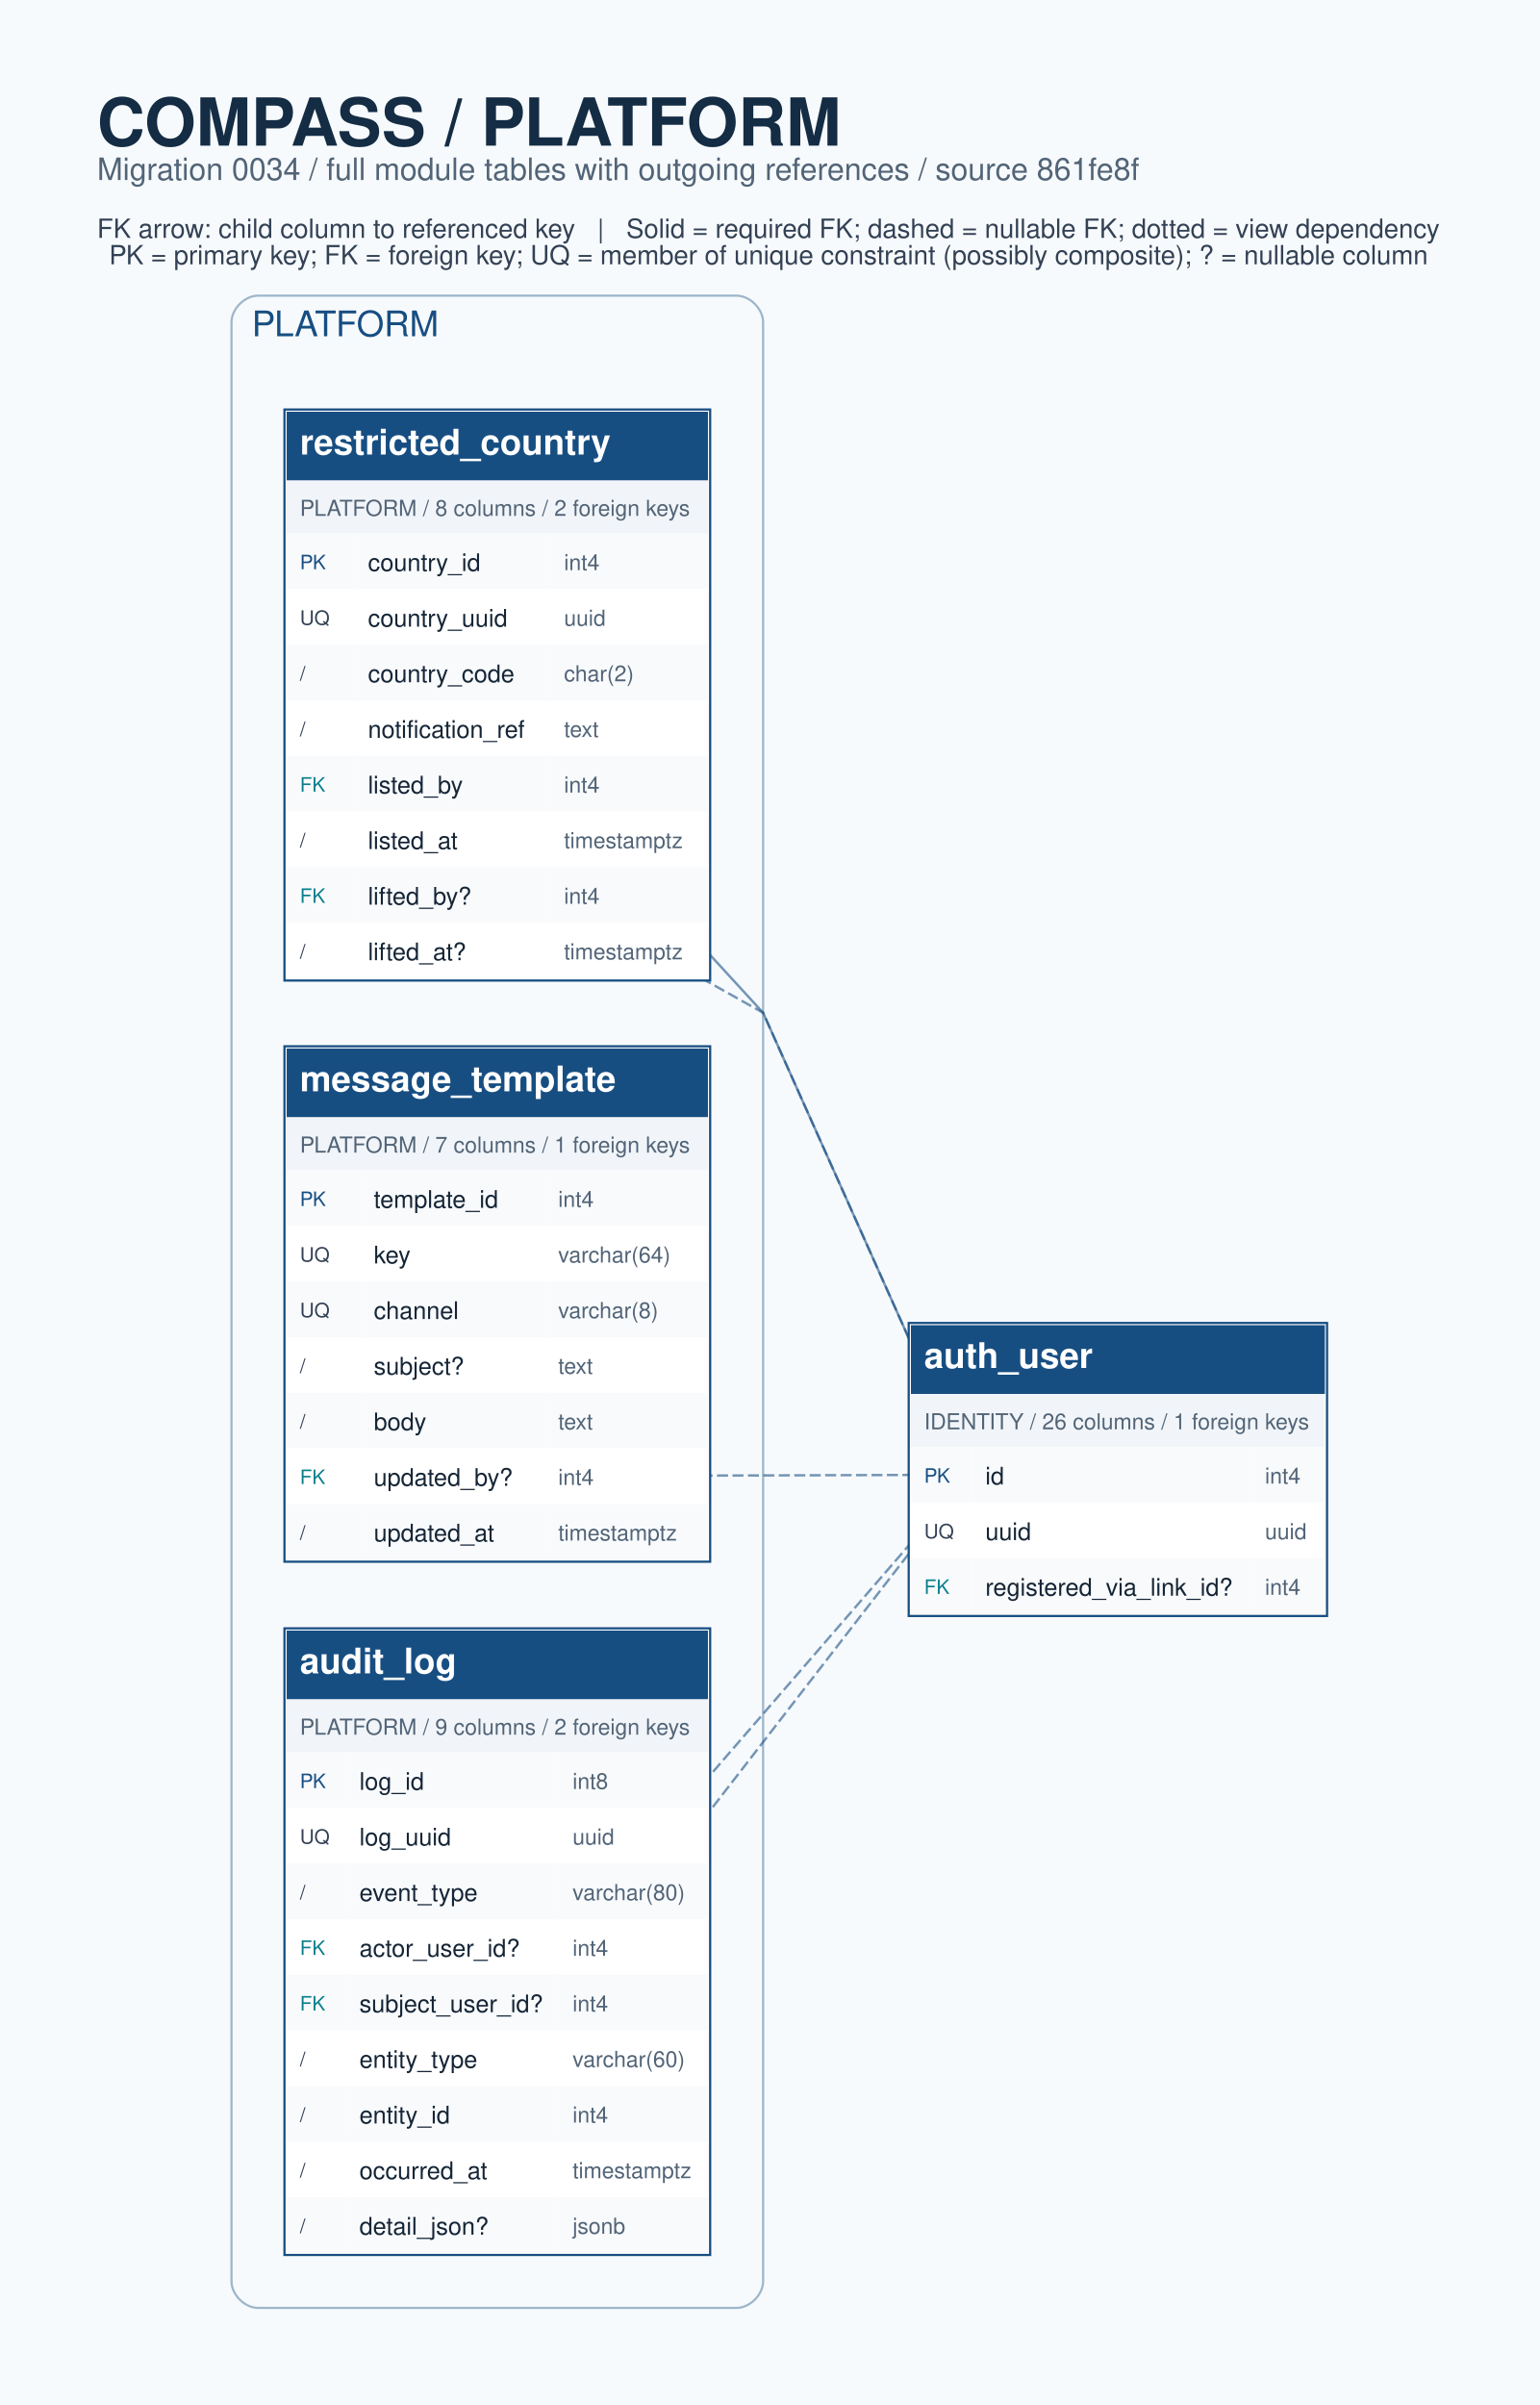
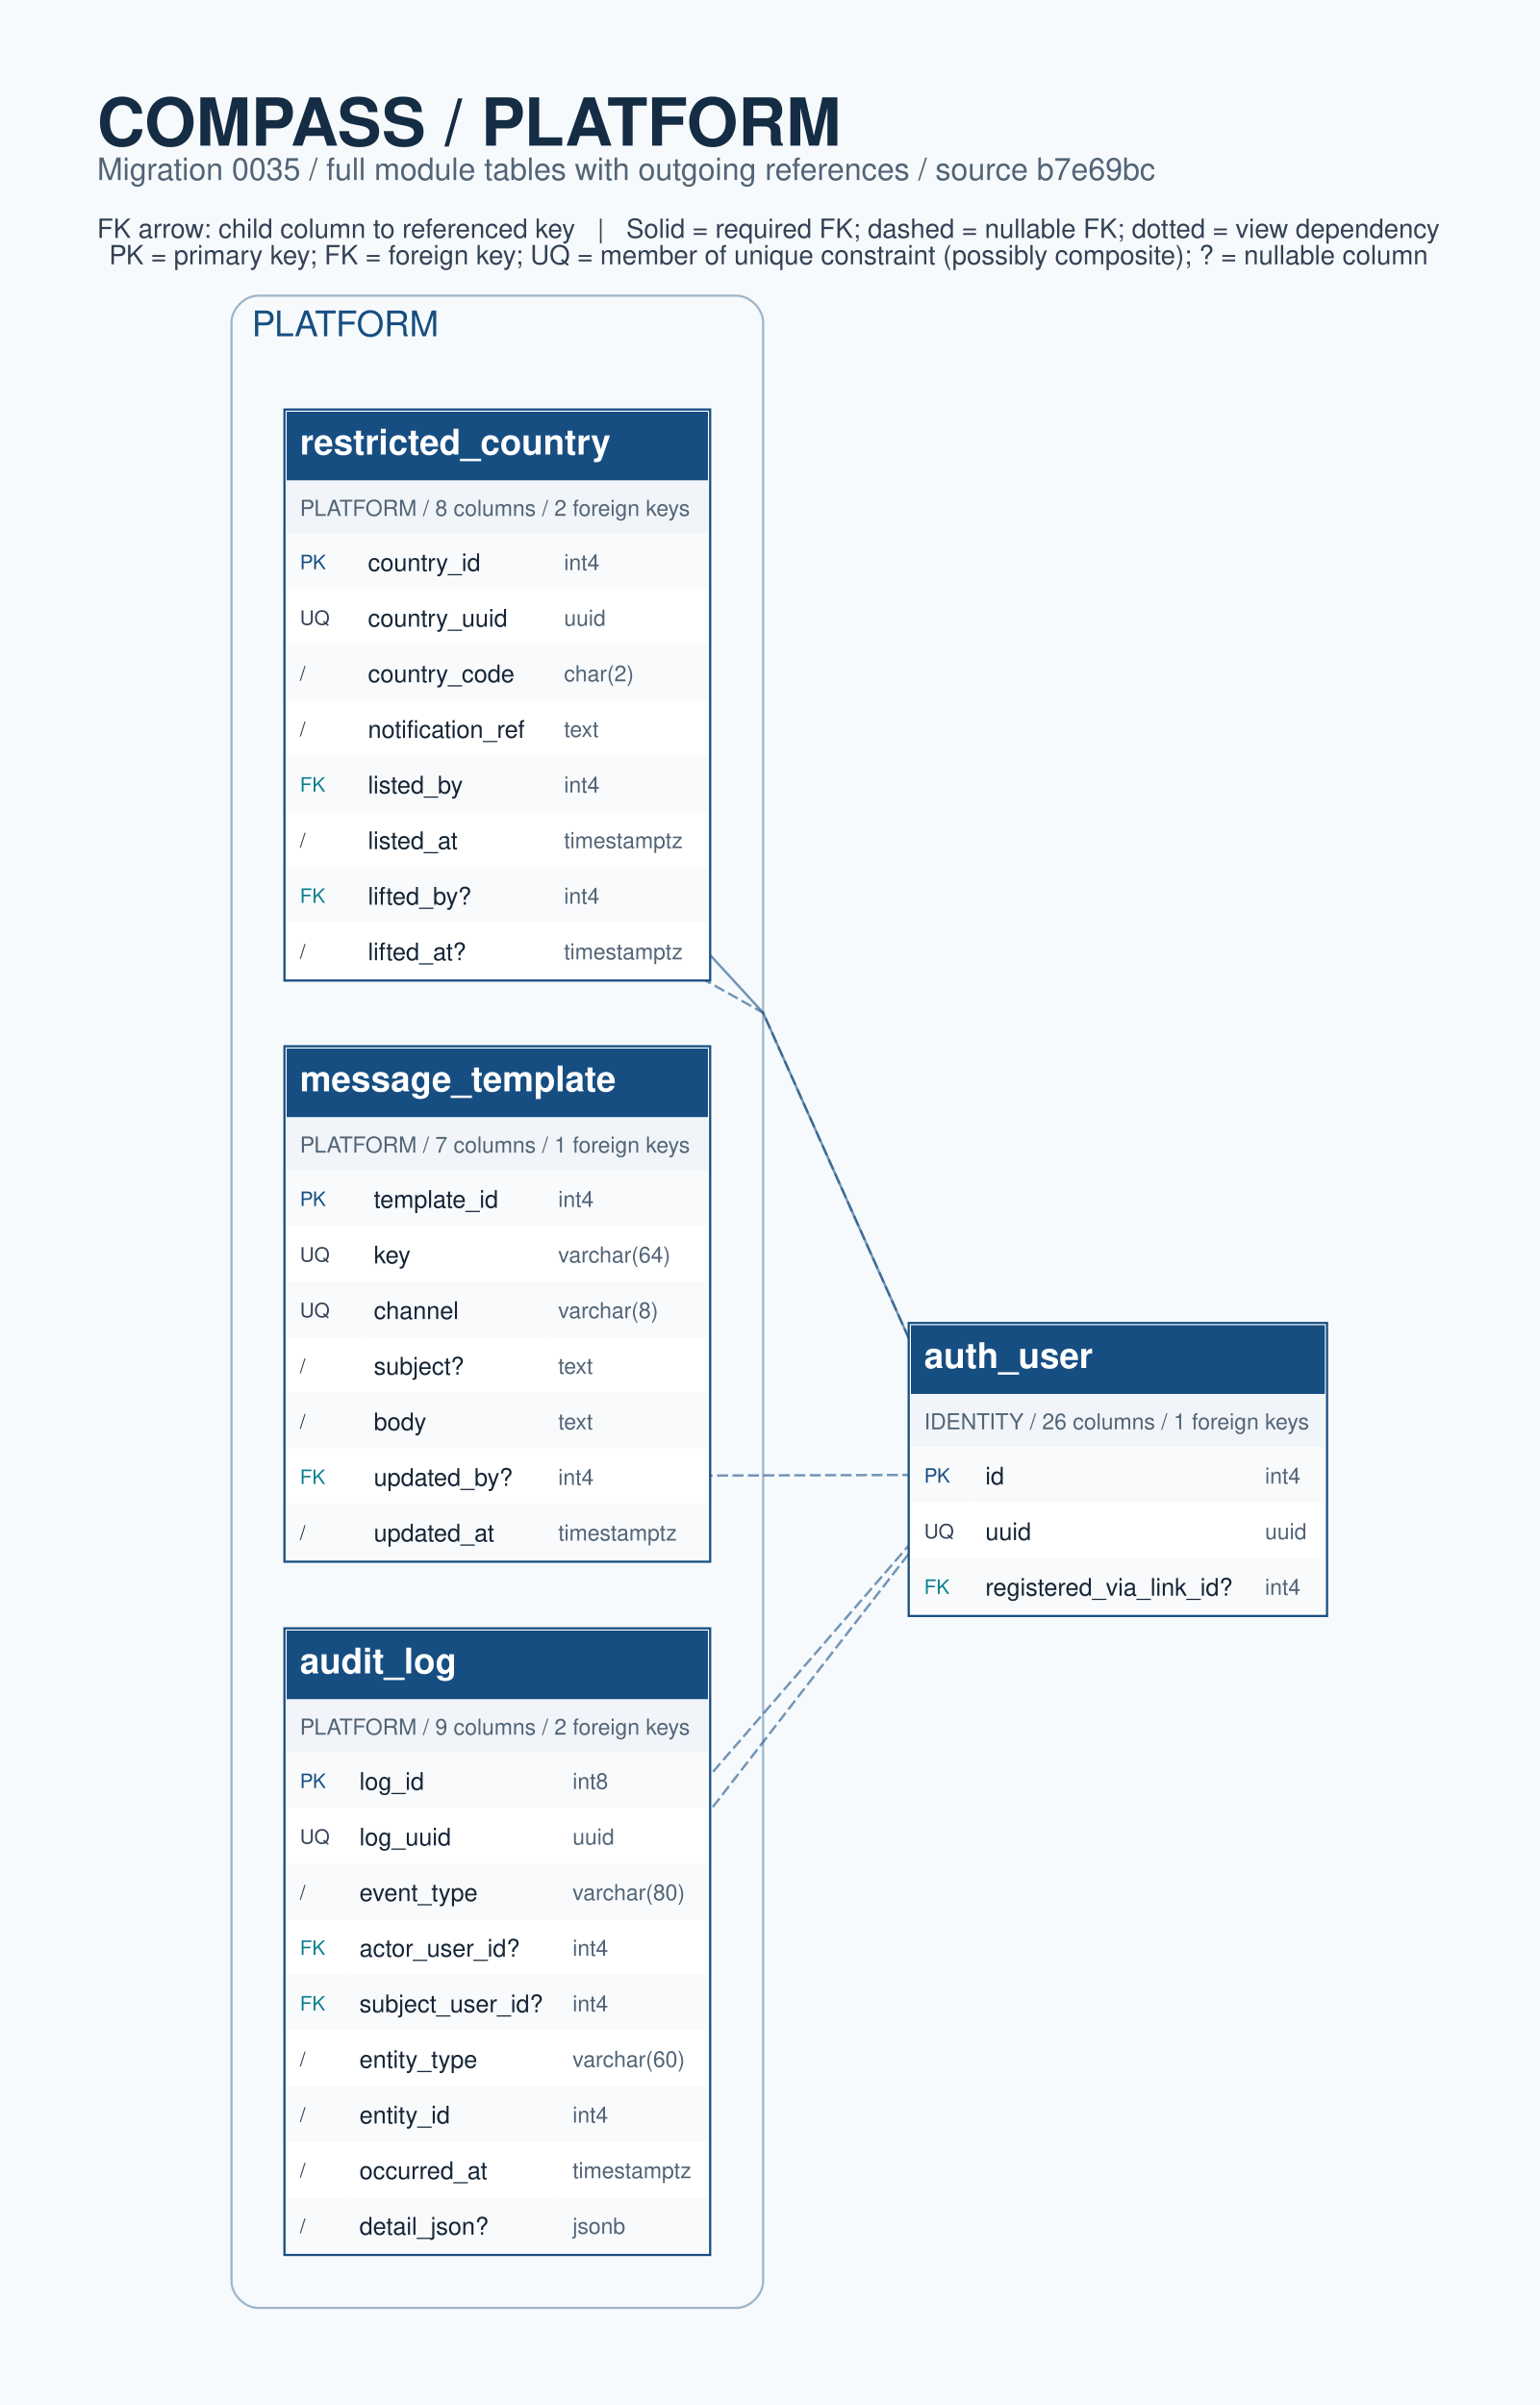
<svg xmlns="http://www.w3.org/2000/svg" xmlns:xlink="http://www.w3.org/1999/xlink" width="698pt" height="1090pt" viewBox="0.00 0.00 698.00 1090.00">
  <g id="graph0" class="graph" transform="scale(1 1) rotate(0) translate(36 1054)">
    <polygon fill="#f7fafc" stroke="none" points="-36,36 -36,-1054 662.45,-1054 662.45,36 -36,36" />
    <text xml:space="preserve" text-anchor="start" x="8" y="-988" font-family="Helvetica,sans-Serif" font-weight="bold" font-size="30.00" fill="#142c44">COMPASS / PLATFORM</text>
-     <text xml:space="preserve" text-anchor="start" x="8" y="-972.4" font-family="Helvetica,sans-Serif" font-size="14.00" fill="#526477">Migration 0034 / full module tables with outgoing references / source 861fe8f</text>
+     <text xml:space="preserve" text-anchor="start" x="8" y="-972.4" font-family="Helvetica,sans-Serif" font-size="14.00" fill="#526477">Migration 0035 / full module tables with outgoing references / source b7e69bc</text>
    <text xml:space="preserve" text-anchor="start" x="8" y="-946.2" font-family="Helvetica,sans-Serif" font-size="12.00" fill="#334155">FK arrow: child column to referenced key   |   Solid = required FK; dashed = nullable FK; dotted = view dependency</text>
    <text xml:space="preserve" text-anchor="start" x="13.43" y="-934.2" font-family="Helvetica,sans-Serif" font-size="12.00" fill="#334155">PK = primary key; FK = foreign key; UQ = member of unique constraint (possibly composite); ? = nullable column</text>
    <g id="clust1" class="cluster">
      <path fill="#f7fafc" stroke="#174e82" stroke-opacity="0.396" d="M80.94,-8C80.94,-8 297.89,-8 297.89,-8 303.89,-8 309.89,-14 309.89,-20 309.89,-20 309.89,-908 309.89,-908 309.89,-914 303.89,-920 297.89,-920 297.89,-920 80.94,-920 80.94,-920 74.94,-920 68.94,-914 68.94,-908 68.94,-908 68.94,-20 68.94,-20 68.94,-14 74.94,-8 80.94,-8" />
      <text xml:space="preserve" text-anchor="middle" x="120.5" y="-901.6" font-family="Helvetica,sans-Serif" font-size="16.00" fill="#174e82">PLATFORM</text>
    </g>
    <g id="FK003" class="edge">
      <g id="a_FK003">
        <a xlink:title="FK003 / audit_log_actor_user_id_fkey / audit_log(actor_user_id) to auth_user(id) / FOREIGN KEY (actor_user_id) REFERENCES auth_user(id)">
          <path fill="none" stroke="#174e82" stroke-width="1.1" stroke-dasharray="5,2" stroke-opacity="0.584" d="M218.53,-171.6C218.53,-171.6 367.94,-344.34 398.29,-379.43" />
          <polygon fill="#174e82" fill-opacity="0.584" stroke="#174e82" stroke-width="1.1" stroke-opacity="0.584" points="396.56,-380.91 402.54,-384.34 400,-377.94 396.56,-380.91" />
        </a>
      </g>
    </g>
    <g id="FK004" class="edge">
      <g id="a_FK004">
        <a xlink:title="FK004 / audit_log_subject_user_id_fkey / audit_log(subject_user_id) to auth_user(id) / FOREIGN KEY (subject_user_id) REFERENCES auth_user(id)">
          <path fill="none" stroke="#174e82" stroke-width="1.1" stroke-dasharray="5,2" stroke-opacity="0.584" d="M218.53,-146.4C218.53,-146.4 369.24,-341.16 398.67,-379.2" />
          <polygon fill="#174e82" fill-opacity="0.584" stroke="#174e82" stroke-width="1.1" stroke-opacity="0.584" points="396.83,-380.53 402.61,-384.28 400.43,-377.75 396.83,-380.53" />
        </a>
      </g>
    </g>
-     <g id="FK060" class="edge">
-       <g id="a_FK060">
-         <a xlink:title="FK060 / message_template_updated_by_fkey / message_template(updated_by) to auth_user(id) / FOREIGN KEY (updated_by) REFERENCES auth_user(id)">
+     <g id="FK065" class="edge">
+       <g id="a_FK065">
+         <a xlink:title="FK065 / message_template_updated_by_fkey / message_template(updated_by) to auth_user(id) / FOREIGN KEY (updated_by) REFERENCES auth_user(id)">
          <path fill="none" stroke="#174e82" stroke-width="1.1" stroke-dasharray="5,2" stroke-opacity="0.584" d="M212.01,-385C212.01,-385 360.03,-385.46 395.88,-385.58" />
          <polygon fill="#174e82" fill-opacity="0.584" stroke="#174e82" stroke-width="1.1" stroke-opacity="0.584" points="395.45,-387.85 401.96,-385.59 395.47,-383.3 395.45,-387.85" />
        </a>
      </g>
    </g>
-     <g id="FK092" class="edge">
-       <g id="a_FK092">
-         <a xlink:title="FK092 / restricted_country_lifted_by_fkey / restricted_country(lifted_by) to auth_user(id) / FOREIGN KEY (lifted_by) REFERENCES auth_user(id)">
+     <g id="FK097" class="edge">
+       <g id="a_FK097">
+         <a xlink:title="FK097 / restricted_country_lifted_by_fkey / restricted_country(lifted_by) to auth_user(id) / FOREIGN KEY (lifted_by) REFERENCES auth_user(id)">
          <path fill="none" stroke="#174e82" stroke-width="1.1" stroke-dasharray="5,2" stroke-opacity="0.584" d="M214.65,-648.4C214.65,-648.4 309.89,-595 309.89,-595 309.89,-595 383.92,-429.63 400.4,-392.81" />
          <polygon fill="#174e82" fill-opacity="0.584" stroke="#174e82" stroke-width="1.1" stroke-opacity="0.584" points="402.37,-393.98 402.94,-387.12 398.21,-392.12 402.37,-393.98" />
        </a>
      </g>
    </g>
-     <g id="FK093" class="edge">
-       <g id="a_FK093">
-         <a xlink:title="FK093 / restricted_country_listed_by_fkey / restricted_country(listed_by) to auth_user(id) / FOREIGN KEY (listed_by) REFERENCES auth_user(id)">
+     <g id="FK098" class="edge">
+       <g id="a_FK098">
+         <a xlink:title="FK098 / restricted_country_listed_by_fkey / restricted_country(listed_by) to auth_user(id) / FOREIGN KEY (listed_by) REFERENCES auth_user(id)">
          <path fill="none" stroke="#174e82" stroke-width="1.1" stroke-opacity="0.584" d="M214.65,-698.8C214.65,-698.8 309.89,-595 309.89,-595 309.89,-595 383.92,-429.63 400.4,-392.81" />
          <polygon fill="#174e82" fill-opacity="0.584" stroke="#174e82" stroke-width="1.1" stroke-opacity="0.584" points="402.37,-393.98 402.94,-387.12 398.21,-392.12 402.37,-393.98" />
        </a>
      </g>
    </g>
    <g id="table_audit_log" class="node">
      <g id="a_table_audit_log">
        <a xlink:href="../table_reference.md#audit-log" xlink:title="audit_log">
          <polygon fill="#ffffff" stroke="none" points="92.94,-32 92.94,-316 285.89,-316 285.89,-32 92.94,-32" />
          <polygon fill="none" stroke="#174e82" points="92.94,-32 92.94,-316 285.89,-316 285.89,-32 92.94,-32" />
          <polygon fill="#174e82" stroke="none" points="93.94,-283.8 93.94,-315 284.89,-315 284.89,-283.8 93.94,-283.8" />
          <text xml:space="preserve" text-anchor="start" x="99.94" y="-295.6" font-family="Helvetica,sans-Serif" font-weight="bold" font-size="16.00" fill="white">audit_log</text>
          <polygon fill="#f1f5f9" stroke="none" points="93.94,-259.8 93.94,-283.8 284.89,-283.8 284.89,-259.8 93.94,-259.8" />
          <text xml:space="preserve" text-anchor="start" x="99.94" y="-267.8" font-family="Helvetica,sans-Serif" font-size="10.00" fill="#526477">PLATFORM / 9 columns / 2 foreign keys</text>
          <polygon fill="#f8fafc" stroke="none" points="93.94,-234.6 93.94,-259.8 120.9,-259.8 120.9,-234.6 93.94,-234.6" />
          <text xml:space="preserve" text-anchor="start" x="99.94" y="-243.6" font-family="Helvetica,sans-Serif" font-size="9.00" fill="#174e82">PK</text>
          <polygon fill="#f8fafc" stroke="none" points="120.9,-234.6 120.9,-259.8 217.53,-259.8 217.53,-234.6 120.9,-234.6" />
          <text xml:space="preserve" text-anchor="start" x="126.9" y="-242.8" font-family="Helvetica,sans-Serif" font-size="11.00" fill="#152536">log_id</text>
          <polygon fill="#f8fafc" stroke="none" points="217.53,-234.6 217.53,-259.8 284.89,-259.8 284.89,-234.6 217.53,-234.6" />
          <text xml:space="preserve" text-anchor="start" x="223.53" y="-243.2" font-family="Helvetica,sans-Serif" font-size="10.00" fill="#526477">int8</text>
          <polygon fill="#ffffff" stroke="none" points="93.94,-209.4 93.94,-234.6 120.9,-234.6 120.9,-209.4 93.94,-209.4" />
          <text xml:space="preserve" text-anchor="start" x="99.94" y="-218.4" font-family="Helvetica,sans-Serif" font-size="9.00" fill="#334155">UQ</text>
          <polygon fill="#ffffff" stroke="none" points="120.9,-209.4 120.9,-234.6 217.53,-234.6 217.53,-209.4 120.9,-209.4" />
          <text xml:space="preserve" text-anchor="start" x="126.9" y="-217.6" font-family="Helvetica,sans-Serif" font-size="11.00" fill="#152536">log_uuid</text>
          <polygon fill="#ffffff" stroke="none" points="217.53,-209.4 217.53,-234.6 284.89,-234.6 284.89,-209.4 217.53,-209.4" />
          <text xml:space="preserve" text-anchor="start" x="223.53" y="-218" font-family="Helvetica,sans-Serif" font-size="10.00" fill="#526477">uuid</text>
          <polygon fill="#f8fafc" stroke="none" points="93.94,-184.2 93.94,-209.4 120.9,-209.4 120.9,-184.2 93.94,-184.2" />
          <text xml:space="preserve" text-anchor="start" x="99.94" y="-193.2" font-family="Helvetica,sans-Serif" font-size="9.00" fill="#334155">/</text>
          <polygon fill="#f8fafc" stroke="none" points="120.9,-184.2 120.9,-209.4 217.53,-209.4 217.53,-184.2 120.9,-184.2" />
          <text xml:space="preserve" text-anchor="start" x="126.9" y="-192.4" font-family="Helvetica,sans-Serif" font-size="11.00" fill="#152536">event_type</text>
          <polygon fill="#f8fafc" stroke="none" points="217.53,-184.2 217.53,-209.4 284.89,-209.4 284.89,-184.2 217.53,-184.2" />
          <text xml:space="preserve" text-anchor="start" x="223.53" y="-192.8" font-family="Helvetica,sans-Serif" font-size="10.00" fill="#526477">varchar(80)</text>
          <polygon fill="#ffffff" stroke="none" points="93.94,-159 93.94,-184.2 120.9,-184.2 120.9,-159 93.94,-159" />
          <text xml:space="preserve" text-anchor="start" x="99.94" y="-168" font-family="Helvetica,sans-Serif" font-size="9.00" fill="#087f8c">FK</text>
          <polygon fill="#ffffff" stroke="none" points="120.9,-159 120.9,-184.2 217.53,-184.2 217.53,-159 120.9,-159" />
          <text xml:space="preserve" text-anchor="start" x="126.9" y="-167.2" font-family="Helvetica,sans-Serif" font-size="11.00" fill="#152536">actor_user_id?</text>
          <polygon fill="#ffffff" stroke="none" points="217.53,-159 217.53,-184.2 284.89,-184.2 284.89,-159 217.53,-159" />
          <text xml:space="preserve" text-anchor="start" x="223.53" y="-167.6" font-family="Helvetica,sans-Serif" font-size="10.00" fill="#526477">int4</text>
          <polygon fill="#f8fafc" stroke="none" points="93.94,-133.8 93.94,-159 120.9,-159 120.9,-133.8 93.94,-133.8" />
          <text xml:space="preserve" text-anchor="start" x="99.94" y="-142.8" font-family="Helvetica,sans-Serif" font-size="9.00" fill="#087f8c">FK</text>
          <polygon fill="#f8fafc" stroke="none" points="120.9,-133.8 120.9,-159 217.53,-159 217.53,-133.8 120.9,-133.8" />
          <text xml:space="preserve" text-anchor="start" x="126.9" y="-142" font-family="Helvetica,sans-Serif" font-size="11.00" fill="#152536">subject_user_id?</text>
          <polygon fill="#f8fafc" stroke="none" points="217.53,-133.8 217.53,-159 284.89,-159 284.89,-133.8 217.53,-133.8" />
          <text xml:space="preserve" text-anchor="start" x="223.53" y="-142.4" font-family="Helvetica,sans-Serif" font-size="10.00" fill="#526477">int4</text>
          <polygon fill="#ffffff" stroke="none" points="93.94,-108.6 93.94,-133.8 120.9,-133.8 120.9,-108.6 93.94,-108.6" />
          <text xml:space="preserve" text-anchor="start" x="99.94" y="-117.6" font-family="Helvetica,sans-Serif" font-size="9.00" fill="#334155">/</text>
          <polygon fill="#ffffff" stroke="none" points="120.9,-108.6 120.9,-133.8 217.53,-133.8 217.53,-108.6 120.9,-108.6" />
          <text xml:space="preserve" text-anchor="start" x="126.9" y="-116.8" font-family="Helvetica,sans-Serif" font-size="11.00" fill="#152536">entity_type</text>
          <polygon fill="#ffffff" stroke="none" points="217.53,-108.6 217.53,-133.8 284.89,-133.8 284.89,-108.6 217.53,-108.6" />
          <text xml:space="preserve" text-anchor="start" x="223.53" y="-117.2" font-family="Helvetica,sans-Serif" font-size="10.00" fill="#526477">varchar(60)</text>
          <polygon fill="#f8fafc" stroke="none" points="93.94,-83.4 93.94,-108.6 120.9,-108.6 120.9,-83.4 93.94,-83.4" />
          <text xml:space="preserve" text-anchor="start" x="99.94" y="-92.4" font-family="Helvetica,sans-Serif" font-size="9.00" fill="#334155">/</text>
          <polygon fill="#f8fafc" stroke="none" points="120.9,-83.4 120.9,-108.6 217.53,-108.6 217.53,-83.4 120.9,-83.4" />
          <text xml:space="preserve" text-anchor="start" x="126.9" y="-91.6" font-family="Helvetica,sans-Serif" font-size="11.00" fill="#152536">entity_id</text>
          <polygon fill="#f8fafc" stroke="none" points="217.53,-83.4 217.53,-108.6 284.89,-108.6 284.89,-83.4 217.53,-83.4" />
          <text xml:space="preserve" text-anchor="start" x="223.53" y="-92" font-family="Helvetica,sans-Serif" font-size="10.00" fill="#526477">int4</text>
          <polygon fill="#ffffff" stroke="none" points="93.94,-58.2 93.94,-83.4 120.9,-83.4 120.9,-58.2 93.94,-58.2" />
          <text xml:space="preserve" text-anchor="start" x="99.94" y="-67.2" font-family="Helvetica,sans-Serif" font-size="9.00" fill="#334155">/</text>
          <polygon fill="#ffffff" stroke="none" points="120.9,-58.2 120.9,-83.4 217.53,-83.4 217.53,-58.2 120.9,-58.2" />
          <text xml:space="preserve" text-anchor="start" x="126.9" y="-66.4" font-family="Helvetica,sans-Serif" font-size="11.00" fill="#152536">occurred_at</text>
          <polygon fill="#ffffff" stroke="none" points="217.53,-58.2 217.53,-83.4 284.89,-83.4 284.89,-58.2 217.53,-58.2" />
          <text xml:space="preserve" text-anchor="start" x="223.53" y="-66.8" font-family="Helvetica,sans-Serif" font-size="10.00" fill="#526477">timestamptz</text>
          <polygon fill="#f8fafc" stroke="none" points="93.94,-33 93.94,-58.2 120.9,-58.2 120.9,-33 93.94,-33" />
          <text xml:space="preserve" text-anchor="start" x="99.94" y="-42" font-family="Helvetica,sans-Serif" font-size="9.00" fill="#334155">/</text>
          <polygon fill="#f8fafc" stroke="none" points="120.9,-33 120.9,-58.2 217.53,-58.2 217.53,-33 120.9,-33" />
          <text xml:space="preserve" text-anchor="start" x="126.9" y="-41.2" font-family="Helvetica,sans-Serif" font-size="11.00" fill="#152536">detail_json?</text>
          <polygon fill="#f8fafc" stroke="none" points="217.53,-33 217.53,-58.2 284.89,-58.2 284.89,-33 217.53,-33" />
          <text xml:space="preserve" text-anchor="start" x="223.53" y="-41.6" font-family="Helvetica,sans-Serif" font-size="10.00" fill="#526477">jsonb</text>
        </a>
      </g>
    </g>
    <g id="table_message_template" class="node">
      <g id="a_table_message_template">
        <a xlink:href="../table_reference.md#message-template" xlink:title="message_template">
          <polygon fill="#ffffff" stroke="none" points="92.94,-346.2 92.94,-579.8 285.89,-579.8 285.89,-346.2 92.94,-346.2" />
          <polygon fill="none" stroke="#174e82" points="92.94,-346.2 92.94,-579.8 285.89,-579.8 285.89,-346.2 92.94,-346.2" />
          <polygon fill="#174e82" stroke="none" points="93.94,-547.6 93.94,-578.8 284.89,-578.8 284.89,-547.6 93.94,-547.6" />
          <text xml:space="preserve" text-anchor="start" x="99.94" y="-559.4" font-family="Helvetica,sans-Serif" font-weight="bold" font-size="16.00" fill="white">message_template</text>
          <polygon fill="#f1f5f9" stroke="none" points="93.94,-523.6 93.94,-547.6 284.89,-547.6 284.89,-523.6 93.94,-523.6" />
          <text xml:space="preserve" text-anchor="start" x="99.94" y="-531.6" font-family="Helvetica,sans-Serif" font-size="10.00" fill="#526477">PLATFORM / 7 columns / 1 foreign keys</text>
          <polygon fill="#f8fafc" stroke="none" points="93.94,-498.4 93.94,-523.6 127.42,-523.6 127.42,-498.4 93.94,-498.4" />
          <text xml:space="preserve" text-anchor="start" x="99.94" y="-507.4" font-family="Helvetica,sans-Serif" font-size="9.00" fill="#174e82">PK</text>
          <polygon fill="#f8fafc" stroke="none" points="127.42,-498.4 127.42,-523.6 211.01,-523.6 211.01,-498.4 127.42,-498.4" />
          <text xml:space="preserve" text-anchor="start" x="133.42" y="-506.6" font-family="Helvetica,sans-Serif" font-size="11.00" fill="#152536">template_id</text>
          <polygon fill="#f8fafc" stroke="none" points="211.01,-498.4 211.01,-523.6 284.89,-523.6 284.89,-498.4 211.01,-498.4" />
          <text xml:space="preserve" text-anchor="start" x="217.01" y="-507" font-family="Helvetica,sans-Serif" font-size="10.00" fill="#526477">int4</text>
          <polygon fill="#ffffff" stroke="none" points="93.94,-473.2 93.94,-498.4 127.42,-498.4 127.42,-473.2 93.94,-473.2" />
          <text xml:space="preserve" text-anchor="start" x="99.94" y="-482.2" font-family="Helvetica,sans-Serif" font-size="9.00" fill="#334155">UQ</text>
          <polygon fill="#ffffff" stroke="none" points="127.42,-473.2 127.42,-498.4 211.01,-498.4 211.01,-473.2 127.42,-473.2" />
          <text xml:space="preserve" text-anchor="start" x="133.42" y="-481.4" font-family="Helvetica,sans-Serif" font-size="11.00" fill="#152536">key</text>
          <polygon fill="#ffffff" stroke="none" points="211.01,-473.2 211.01,-498.4 284.89,-498.4 284.89,-473.2 211.01,-473.2" />
          <text xml:space="preserve" text-anchor="start" x="217.01" y="-481.8" font-family="Helvetica,sans-Serif" font-size="10.00" fill="#526477">varchar(64)</text>
          <polygon fill="#f8fafc" stroke="none" points="93.94,-448 93.94,-473.2 127.42,-473.2 127.42,-448 93.94,-448" />
          <text xml:space="preserve" text-anchor="start" x="99.94" y="-457" font-family="Helvetica,sans-Serif" font-size="9.00" fill="#334155">UQ</text>
          <polygon fill="#f8fafc" stroke="none" points="127.42,-448 127.42,-473.2 211.01,-473.2 211.01,-448 127.42,-448" />
          <text xml:space="preserve" text-anchor="start" x="133.42" y="-456.2" font-family="Helvetica,sans-Serif" font-size="11.00" fill="#152536">channel</text>
          <polygon fill="#f8fafc" stroke="none" points="211.01,-448 211.01,-473.2 284.89,-473.2 284.89,-448 211.01,-448" />
          <text xml:space="preserve" text-anchor="start" x="217.01" y="-456.6" font-family="Helvetica,sans-Serif" font-size="10.00" fill="#526477">varchar(8)</text>
          <polygon fill="#ffffff" stroke="none" points="93.94,-422.8 93.94,-448 127.42,-448 127.42,-422.8 93.94,-422.8" />
          <text xml:space="preserve" text-anchor="start" x="99.94" y="-431.8" font-family="Helvetica,sans-Serif" font-size="9.00" fill="#334155">/</text>
          <polygon fill="#ffffff" stroke="none" points="127.42,-422.8 127.42,-448 211.01,-448 211.01,-422.8 127.42,-422.8" />
          <text xml:space="preserve" text-anchor="start" x="133.42" y="-431" font-family="Helvetica,sans-Serif" font-size="11.00" fill="#152536">subject?</text>
          <polygon fill="#ffffff" stroke="none" points="211.01,-422.8 211.01,-448 284.89,-448 284.89,-422.8 211.01,-422.8" />
          <text xml:space="preserve" text-anchor="start" x="217.01" y="-431.4" font-family="Helvetica,sans-Serif" font-size="10.00" fill="#526477">text</text>
          <polygon fill="#f8fafc" stroke="none" points="93.94,-397.6 93.94,-422.8 127.42,-422.8 127.42,-397.6 93.94,-397.6" />
          <text xml:space="preserve" text-anchor="start" x="99.94" y="-406.6" font-family="Helvetica,sans-Serif" font-size="9.00" fill="#334155">/</text>
          <polygon fill="#f8fafc" stroke="none" points="127.42,-397.6 127.42,-422.8 211.01,-422.8 211.01,-397.6 127.42,-397.6" />
          <text xml:space="preserve" text-anchor="start" x="133.42" y="-405.8" font-family="Helvetica,sans-Serif" font-size="11.00" fill="#152536">body</text>
          <polygon fill="#f8fafc" stroke="none" points="211.01,-397.6 211.01,-422.8 284.89,-422.8 284.89,-397.6 211.01,-397.6" />
          <text xml:space="preserve" text-anchor="start" x="217.01" y="-406.2" font-family="Helvetica,sans-Serif" font-size="10.00" fill="#526477">text</text>
          <polygon fill="#ffffff" stroke="none" points="93.94,-372.4 93.94,-397.6 127.42,-397.6 127.42,-372.4 93.94,-372.4" />
          <text xml:space="preserve" text-anchor="start" x="99.94" y="-381.4" font-family="Helvetica,sans-Serif" font-size="9.00" fill="#087f8c">FK</text>
          <polygon fill="#ffffff" stroke="none" points="127.42,-372.4 127.42,-397.6 211.01,-397.6 211.01,-372.4 127.42,-372.4" />
          <text xml:space="preserve" text-anchor="start" x="133.42" y="-380.6" font-family="Helvetica,sans-Serif" font-size="11.00" fill="#152536">updated_by?</text>
          <polygon fill="#ffffff" stroke="none" points="211.01,-372.4 211.01,-397.6 284.89,-397.6 284.89,-372.4 211.01,-372.4" />
          <text xml:space="preserve" text-anchor="start" x="217.01" y="-381" font-family="Helvetica,sans-Serif" font-size="10.00" fill="#526477">int4</text>
          <polygon fill="#f8fafc" stroke="none" points="93.94,-347.2 93.94,-372.4 127.42,-372.4 127.42,-347.2 93.94,-347.2" />
          <text xml:space="preserve" text-anchor="start" x="99.94" y="-356.2" font-family="Helvetica,sans-Serif" font-size="9.00" fill="#334155">/</text>
          <polygon fill="#f8fafc" stroke="none" points="127.42,-347.2 127.42,-372.4 211.01,-372.4 211.01,-347.2 127.42,-347.2" />
          <text xml:space="preserve" text-anchor="start" x="133.42" y="-355.4" font-family="Helvetica,sans-Serif" font-size="11.00" fill="#152536">updated_at</text>
          <polygon fill="#f8fafc" stroke="none" points="211.01,-347.2 211.01,-372.4 284.89,-372.4 284.89,-347.2 211.01,-347.2" />
          <text xml:space="preserve" text-anchor="start" x="217.01" y="-355.8" font-family="Helvetica,sans-Serif" font-size="10.00" fill="#526477">timestamptz</text>
        </a>
      </g>
    </g>
    <g id="table_restricted_country" class="node">
      <g id="a_table_restricted_country">
        <a xlink:href="../table_reference.md#restricted-country" xlink:title="restricted_country">
          <polygon fill="#ffffff" stroke="none" points="92.94,-609.6 92.94,-868.4 285.89,-868.4 285.89,-609.6 92.94,-609.6" />
          <polygon fill="none" stroke="#174e82" points="92.94,-609.6 92.94,-868.4 285.89,-868.4 285.89,-609.6 92.94,-609.6" />
          <polygon fill="#174e82" stroke="none" points="93.94,-836.2 93.94,-867.4 284.89,-867.4 284.89,-836.2 93.94,-836.2" />
          <text xml:space="preserve" text-anchor="start" x="99.94" y="-848" font-family="Helvetica,sans-Serif" font-weight="bold" font-size="16.00" fill="white">restricted_country</text>
          <polygon fill="#f1f5f9" stroke="none" points="93.94,-812.2 93.94,-836.2 284.89,-836.2 284.89,-812.2 93.94,-812.2" />
          <text xml:space="preserve" text-anchor="start" x="99.94" y="-820.2" font-family="Helvetica,sans-Serif" font-size="10.00" fill="#526477">PLATFORM / 8 columns / 2 foreign keys</text>
          <polygon fill="#f8fafc" stroke="none" points="93.94,-787 93.94,-812.2 124.78,-812.2 124.78,-787 93.94,-787" />
          <text xml:space="preserve" text-anchor="start" x="99.94" y="-796" font-family="Helvetica,sans-Serif" font-size="9.00" fill="#174e82">PK</text>
          <polygon fill="#f8fafc" stroke="none" points="124.78,-787 124.78,-812.2 213.65,-812.2 213.65,-787 124.78,-787" />
          <text xml:space="preserve" text-anchor="start" x="130.78" y="-795.2" font-family="Helvetica,sans-Serif" font-size="11.00" fill="#152536">country_id</text>
          <polygon fill="#f8fafc" stroke="none" points="213.65,-787 213.65,-812.2 284.89,-812.2 284.89,-787 213.65,-787" />
          <text xml:space="preserve" text-anchor="start" x="219.65" y="-795.6" font-family="Helvetica,sans-Serif" font-size="10.00" fill="#526477">int4</text>
          <polygon fill="#ffffff" stroke="none" points="93.94,-761.8 93.94,-787 124.78,-787 124.78,-761.8 93.94,-761.8" />
          <text xml:space="preserve" text-anchor="start" x="99.94" y="-770.8" font-family="Helvetica,sans-Serif" font-size="9.00" fill="#334155">UQ</text>
          <polygon fill="#ffffff" stroke="none" points="124.78,-761.8 124.78,-787 213.65,-787 213.65,-761.8 124.78,-761.8" />
          <text xml:space="preserve" text-anchor="start" x="130.78" y="-770" font-family="Helvetica,sans-Serif" font-size="11.00" fill="#152536">country_uuid</text>
          <polygon fill="#ffffff" stroke="none" points="213.65,-761.8 213.65,-787 284.89,-787 284.89,-761.8 213.65,-761.8" />
          <text xml:space="preserve" text-anchor="start" x="219.65" y="-770.4" font-family="Helvetica,sans-Serif" font-size="10.00" fill="#526477">uuid</text>
          <polygon fill="#f8fafc" stroke="none" points="93.94,-736.6 93.94,-761.8 124.78,-761.8 124.78,-736.6 93.94,-736.6" />
          <text xml:space="preserve" text-anchor="start" x="99.94" y="-745.6" font-family="Helvetica,sans-Serif" font-size="9.00" fill="#334155">/</text>
          <polygon fill="#f8fafc" stroke="none" points="124.78,-736.6 124.78,-761.8 213.65,-761.8 213.65,-736.6 124.78,-736.6" />
          <text xml:space="preserve" text-anchor="start" x="130.78" y="-744.8" font-family="Helvetica,sans-Serif" font-size="11.00" fill="#152536">country_code</text>
          <polygon fill="#f8fafc" stroke="none" points="213.65,-736.6 213.65,-761.8 284.89,-761.8 284.89,-736.6 213.65,-736.6" />
          <text xml:space="preserve" text-anchor="start" x="219.65" y="-745.2" font-family="Helvetica,sans-Serif" font-size="10.00" fill="#526477">char(2)</text>
          <polygon fill="#ffffff" stroke="none" points="93.94,-711.4 93.94,-736.6 124.78,-736.6 124.78,-711.4 93.94,-711.4" />
          <text xml:space="preserve" text-anchor="start" x="99.94" y="-720.4" font-family="Helvetica,sans-Serif" font-size="9.00" fill="#334155">/</text>
          <polygon fill="#ffffff" stroke="none" points="124.78,-711.4 124.78,-736.6 213.65,-736.6 213.65,-711.4 124.78,-711.4" />
          <text xml:space="preserve" text-anchor="start" x="130.78" y="-719.6" font-family="Helvetica,sans-Serif" font-size="11.00" fill="#152536">notification_ref</text>
          <polygon fill="#ffffff" stroke="none" points="213.65,-711.4 213.65,-736.6 284.89,-736.6 284.89,-711.4 213.65,-711.4" />
          <text xml:space="preserve" text-anchor="start" x="219.65" y="-720" font-family="Helvetica,sans-Serif" font-size="10.00" fill="#526477">text</text>
          <polygon fill="#f8fafc" stroke="none" points="93.94,-686.2 93.94,-711.4 124.78,-711.4 124.78,-686.2 93.94,-686.2" />
          <text xml:space="preserve" text-anchor="start" x="99.94" y="-695.2" font-family="Helvetica,sans-Serif" font-size="9.00" fill="#087f8c">FK</text>
          <polygon fill="#f8fafc" stroke="none" points="124.78,-686.2 124.78,-711.4 213.65,-711.4 213.65,-686.2 124.78,-686.2" />
          <text xml:space="preserve" text-anchor="start" x="130.78" y="-694.4" font-family="Helvetica,sans-Serif" font-size="11.00" fill="#152536">listed_by</text>
          <polygon fill="#f8fafc" stroke="none" points="213.65,-686.2 213.65,-711.4 284.89,-711.4 284.89,-686.2 213.65,-686.2" />
          <text xml:space="preserve" text-anchor="start" x="219.65" y="-694.8" font-family="Helvetica,sans-Serif" font-size="10.00" fill="#526477">int4</text>
          <polygon fill="#ffffff" stroke="none" points="93.94,-661 93.94,-686.2 124.78,-686.2 124.78,-661 93.94,-661" />
          <text xml:space="preserve" text-anchor="start" x="99.94" y="-670" font-family="Helvetica,sans-Serif" font-size="9.00" fill="#334155">/</text>
          <polygon fill="#ffffff" stroke="none" points="124.78,-661 124.78,-686.2 213.65,-686.2 213.65,-661 124.78,-661" />
          <text xml:space="preserve" text-anchor="start" x="130.78" y="-669.2" font-family="Helvetica,sans-Serif" font-size="11.00" fill="#152536">listed_at</text>
          <polygon fill="#ffffff" stroke="none" points="213.65,-661 213.65,-686.2 284.89,-686.2 284.89,-661 213.65,-661" />
          <text xml:space="preserve" text-anchor="start" x="219.65" y="-669.6" font-family="Helvetica,sans-Serif" font-size="10.00" fill="#526477">timestamptz</text>
          <polygon fill="#f8fafc" stroke="none" points="93.94,-635.8 93.94,-661 124.78,-661 124.78,-635.8 93.94,-635.8" />
          <text xml:space="preserve" text-anchor="start" x="99.94" y="-644.8" font-family="Helvetica,sans-Serif" font-size="9.00" fill="#087f8c">FK</text>
          <polygon fill="#f8fafc" stroke="none" points="124.78,-635.8 124.78,-661 213.65,-661 213.65,-635.8 124.78,-635.8" />
          <text xml:space="preserve" text-anchor="start" x="130.78" y="-644" font-family="Helvetica,sans-Serif" font-size="11.00" fill="#152536">lifted_by?</text>
          <polygon fill="#f8fafc" stroke="none" points="213.65,-635.8 213.65,-661 284.89,-661 284.89,-635.8 213.65,-635.8" />
          <text xml:space="preserve" text-anchor="start" x="219.65" y="-644.4" font-family="Helvetica,sans-Serif" font-size="10.00" fill="#526477">int4</text>
          <polygon fill="#ffffff" stroke="none" points="93.94,-610.6 93.94,-635.8 124.78,-635.8 124.78,-610.6 93.94,-610.6" />
          <text xml:space="preserve" text-anchor="start" x="99.94" y="-619.6" font-family="Helvetica,sans-Serif" font-size="9.00" fill="#334155">/</text>
          <polygon fill="#ffffff" stroke="none" points="124.78,-610.6 124.78,-635.8 213.65,-635.8 213.65,-610.6 124.78,-610.6" />
          <text xml:space="preserve" text-anchor="start" x="130.78" y="-618.8" font-family="Helvetica,sans-Serif" font-size="11.00" fill="#152536">lifted_at?</text>
          <polygon fill="#ffffff" stroke="none" points="213.65,-610.6 213.65,-635.8 284.89,-635.8 284.89,-610.6 213.65,-610.6" />
          <text xml:space="preserve" text-anchor="start" x="219.65" y="-619.2" font-family="Helvetica,sans-Serif" font-size="10.00" fill="#526477">timestamptz</text>
        </a>
      </g>
    </g>
    <g id="table_auth_user" class="node">
      <g id="a_table_auth_user">
        <a xlink:href="../table_reference.md#auth-user" xlink:title="auth_user">
          <polygon fill="#ffffff" stroke="none" points="375.89,-321.6 375.89,-454.4 565.51,-454.4 565.51,-321.6 375.89,-321.6" />
          <polygon fill="none" stroke="#174e82" points="375.89,-321.6 375.89,-454.4 565.51,-454.4 565.51,-321.6 375.89,-321.6" />
          <polygon fill="#174e82" stroke="none" points="376.89,-422.2 376.89,-453.4 564.51,-453.4 564.51,-422.2 376.89,-422.2" />
          <text xml:space="preserve" text-anchor="start" x="382.89" y="-434" font-family="Helvetica,sans-Serif" font-weight="bold" font-size="16.00" fill="white">auth_user</text>
          <polygon fill="#f1f5f9" stroke="none" points="376.89,-398.2 376.89,-422.2 564.51,-422.2 564.51,-398.2 376.89,-398.2" />
          <text xml:space="preserve" text-anchor="start" x="382.89" y="-406.2" font-family="Helvetica,sans-Serif" font-size="10.00" fill="#526477">IDENTITY / 26 columns / 1 foreign keys</text>
          <polygon fill="#f8fafc" stroke="none" points="376.89,-373 376.89,-398.2 404.62,-398.2 404.62,-373 376.89,-373" />
          <text xml:space="preserve" text-anchor="start" x="382.89" y="-382" font-family="Helvetica,sans-Serif" font-size="9.00" fill="#174e82">PK</text>
          <polygon fill="#f8fafc" stroke="none" points="404.62,-373 404.62,-398.2 531.37,-398.2 531.37,-373 404.62,-373" />
          <text xml:space="preserve" text-anchor="start" x="410.62" y="-381.2" font-family="Helvetica,sans-Serif" font-size="11.00" fill="#152536">id</text>
          <polygon fill="#f8fafc" stroke="none" points="531.37,-373 531.37,-398.2 564.51,-398.2 564.51,-373 531.37,-373" />
          <text xml:space="preserve" text-anchor="start" x="537.37" y="-381.6" font-family="Helvetica,sans-Serif" font-size="10.00" fill="#526477">int4</text>
          <polygon fill="#ffffff" stroke="none" points="376.89,-347.8 376.89,-373 404.62,-373 404.62,-347.8 376.89,-347.8" />
          <text xml:space="preserve" text-anchor="start" x="382.89" y="-356.8" font-family="Helvetica,sans-Serif" font-size="9.00" fill="#334155">UQ</text>
          <polygon fill="#ffffff" stroke="none" points="404.62,-347.8 404.62,-373 531.37,-373 531.37,-347.8 404.62,-347.8" />
          <text xml:space="preserve" text-anchor="start" x="410.62" y="-356" font-family="Helvetica,sans-Serif" font-size="11.00" fill="#152536">uuid</text>
          <polygon fill="#ffffff" stroke="none" points="531.37,-347.8 531.37,-373 564.51,-373 564.51,-347.8 531.37,-347.8" />
          <text xml:space="preserve" text-anchor="start" x="537.37" y="-356.4" font-family="Helvetica,sans-Serif" font-size="10.00" fill="#526477">uuid</text>
          <polygon fill="#f8fafc" stroke="none" points="376.89,-322.6 376.89,-347.8 404.62,-347.8 404.62,-322.6 376.89,-322.6" />
          <text xml:space="preserve" text-anchor="start" x="382.89" y="-331.6" font-family="Helvetica,sans-Serif" font-size="9.00" fill="#087f8c">FK</text>
          <polygon fill="#f8fafc" stroke="none" points="404.62,-322.6 404.62,-347.8 531.37,-347.8 531.37,-322.6 404.62,-322.6" />
          <text xml:space="preserve" text-anchor="start" x="410.62" y="-330.8" font-family="Helvetica,sans-Serif" font-size="11.00" fill="#152536">registered_via_link_id?</text>
          <polygon fill="#f8fafc" stroke="none" points="531.37,-322.6 531.37,-347.8 564.51,-347.8 564.51,-322.6 531.37,-322.6" />
          <text xml:space="preserve" text-anchor="start" x="537.37" y="-331.2" font-family="Helvetica,sans-Serif" font-size="10.00" fill="#526477">int4</text>
        </a>
      </g>
    </g>
  </g>
</svg>
